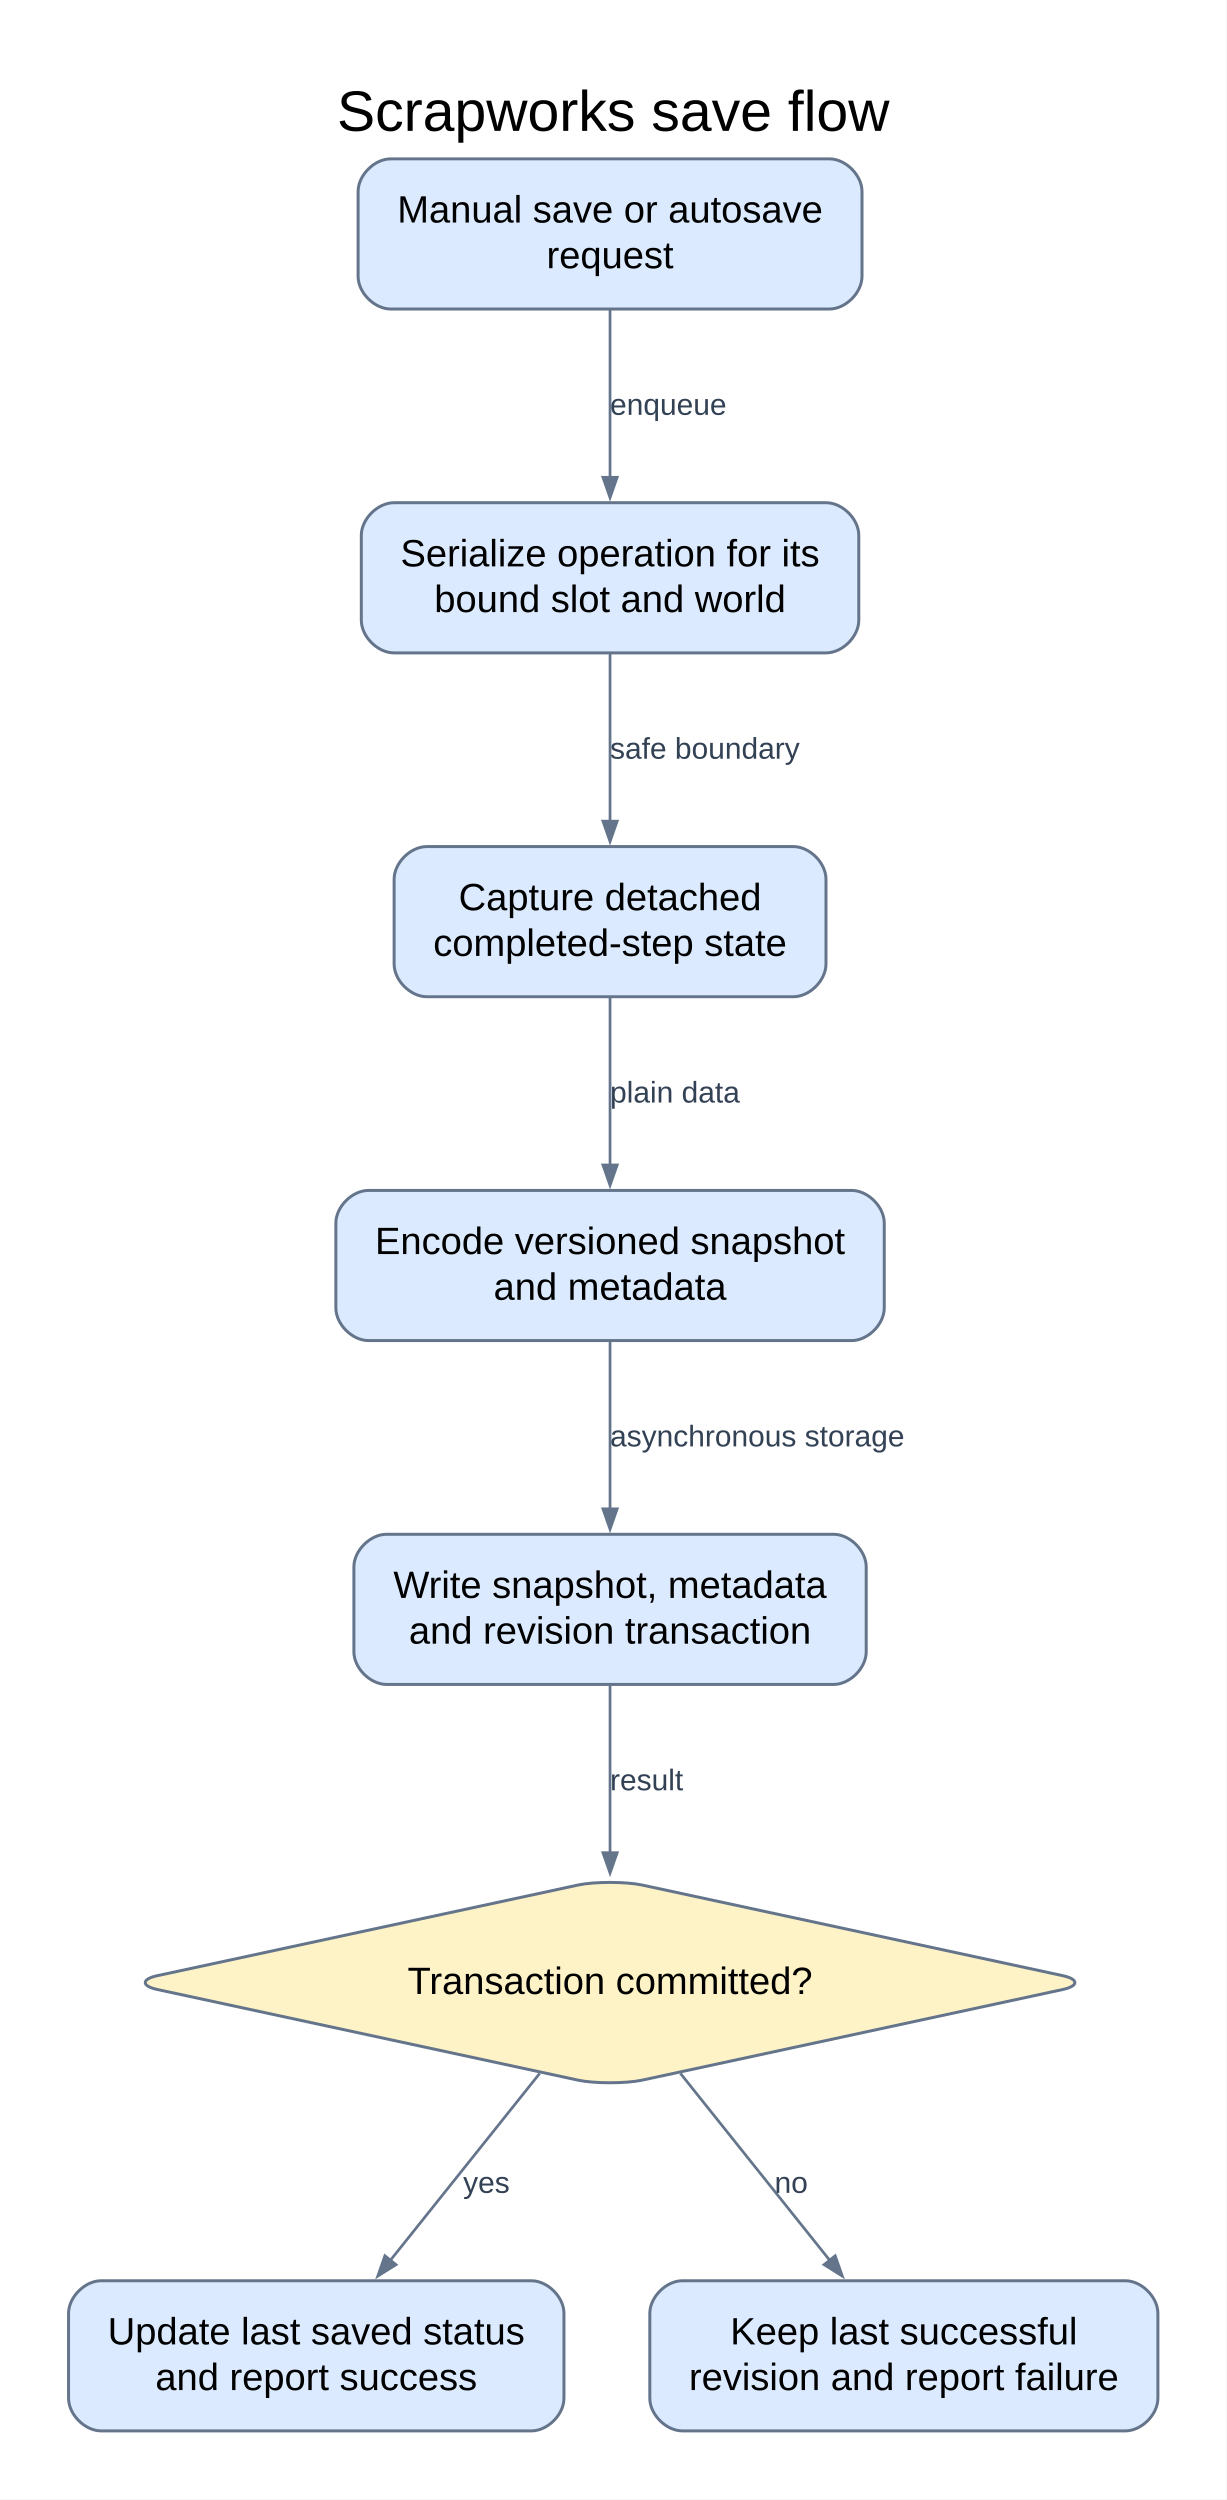
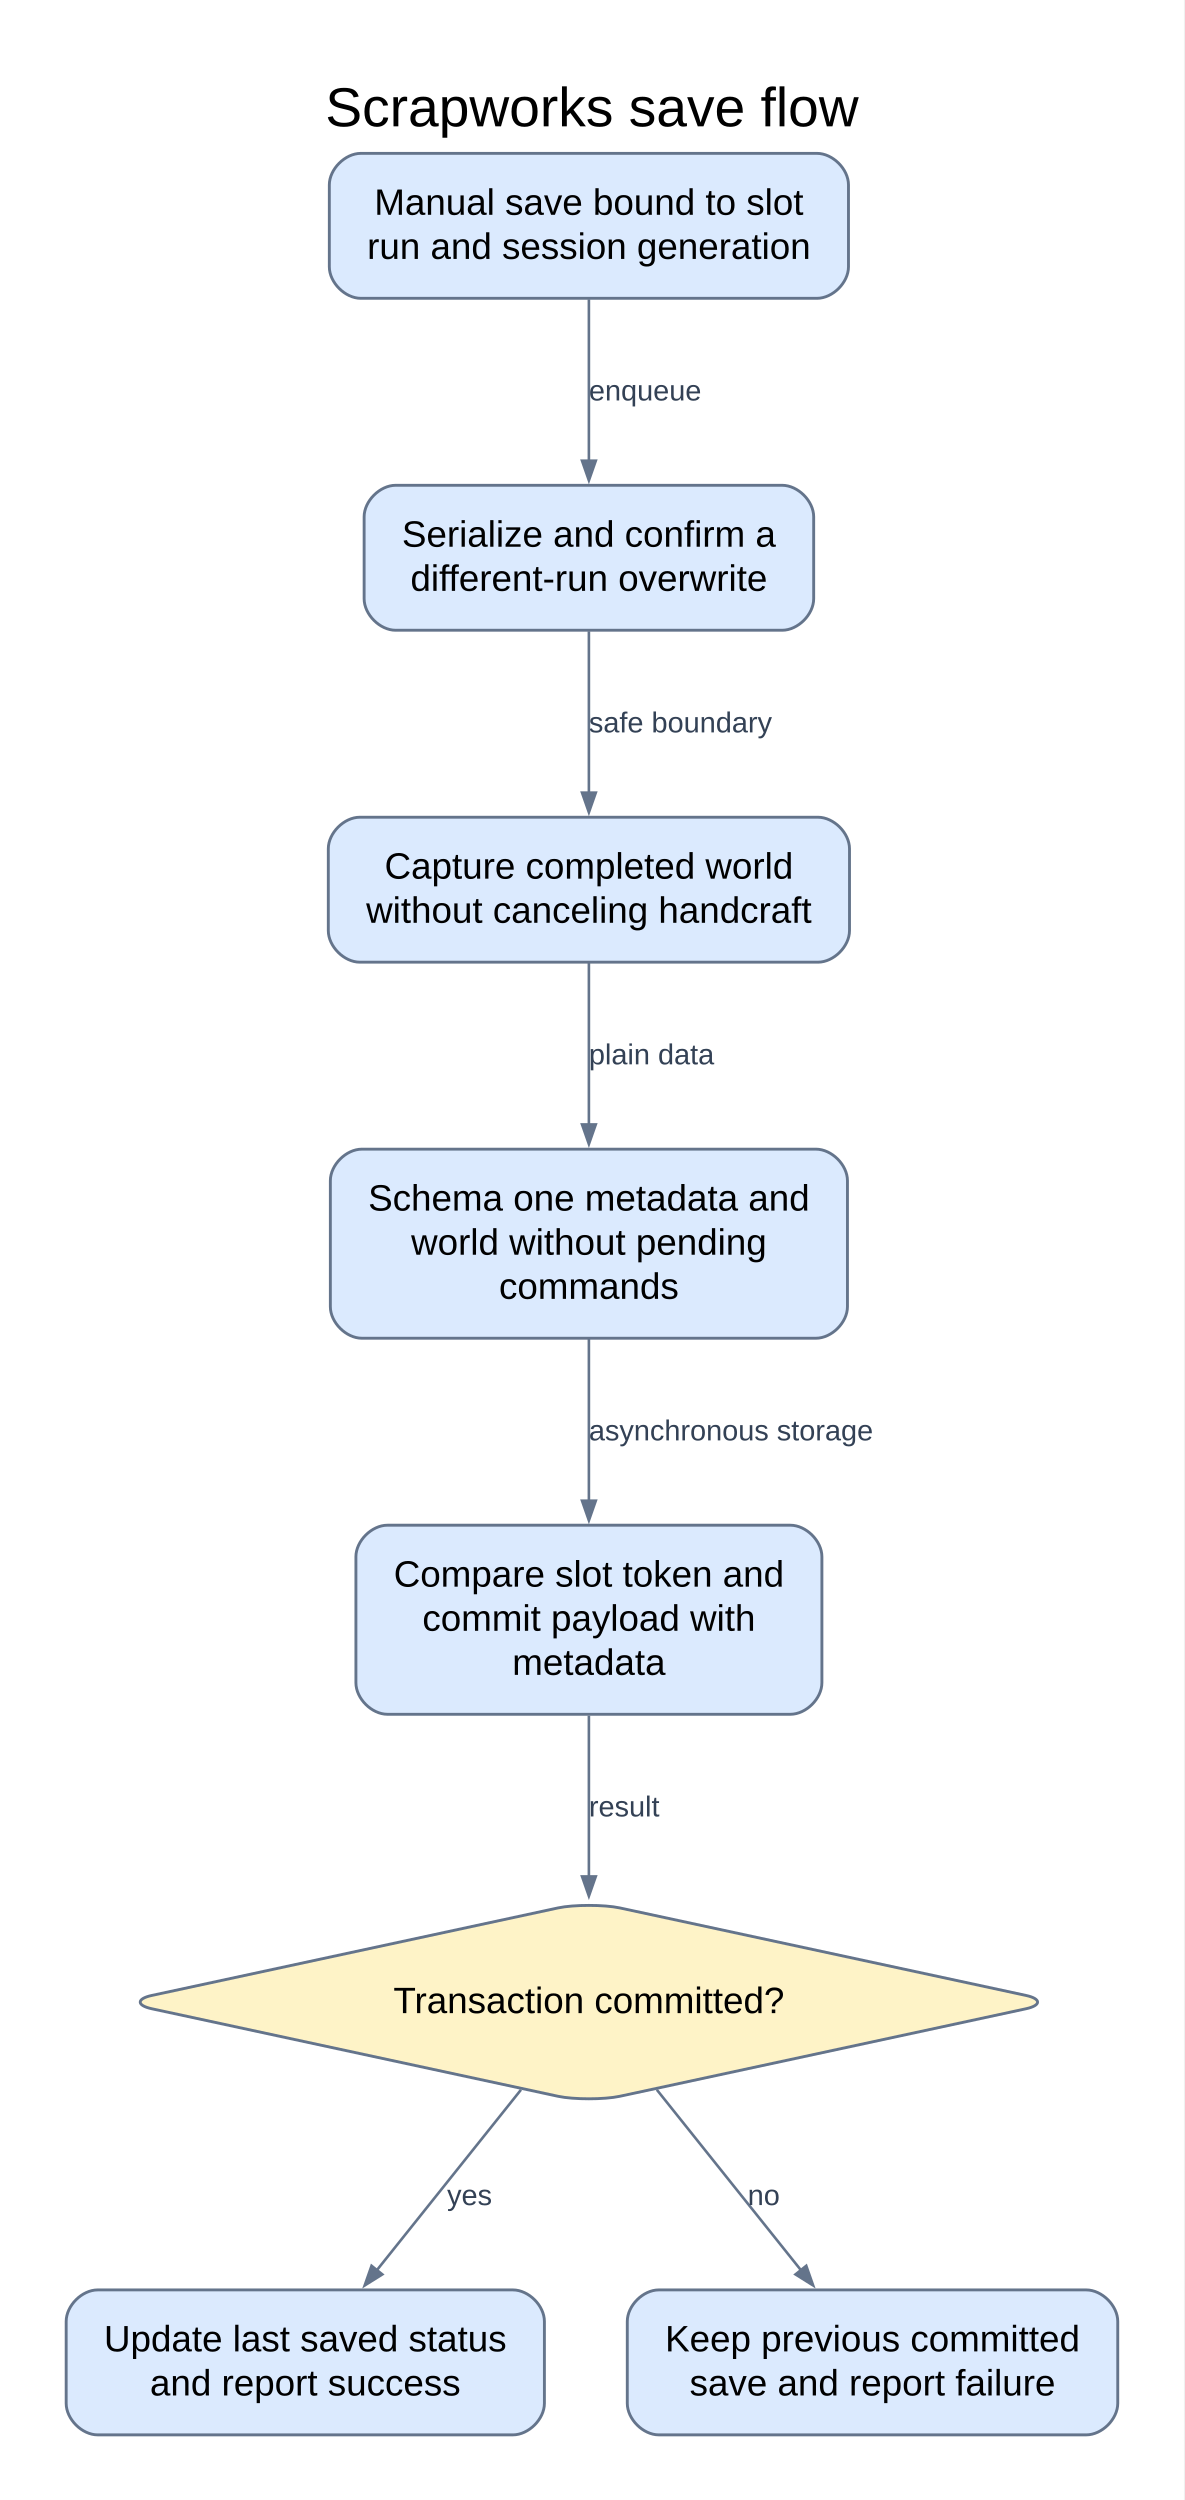
- <svg xmlns="http://www.w3.org/2000/svg" width="451pt" height="919pt" viewBox="0.00 0.00 451.00 919.00">
-   <g id="graph0" class="graph" transform="scale(1 1) rotate(0) translate(25.2 893.6)">
-     <polygon fill="white" stroke="none" points="-25.2,25.2 -25.2,-893.6 425.64,-893.6 425.64,25.2 -25.2,25.2" />
-     <text xml:space="preserve" text-anchor="middle" x="200.22" y="-845.5" font-family="Arial,sans-serif" font-size="21.00">Scrapworks save flow</text>
+ <svg xmlns="http://www.w3.org/2000/svg" width="451pt" height="952pt" viewBox="0.00 0.00 451.00 952.00">
+   <g id="graph0" class="graph" transform="scale(1 1) rotate(0) translate(25.2 927.2)">
+     <polygon fill="white" stroke="none" points="-25.2,25.2 -25.2,-927.2 425.64,-927.2 425.64,25.2 -25.2,25.2" />
+     <text xml:space="preserve" text-anchor="middle" x="200.22" y="-879.1" font-family="Arial,sans-serif" font-size="21.00">Scrapworks save flow</text>
    <g id="node1" class="node">
-       <path fill="#dbeafe" stroke="#64748b" stroke-width="1.1" d="M279.67,-835.2C279.67,-835.2 118.44,-835.2 118.44,-835.2 112.44,-835.2 106.44,-829.2 106.44,-823.2 106.44,-823.2 106.44,-792 106.44,-792 106.44,-786 112.44,-780 118.44,-780 118.44,-780 279.67,-780 279.67,-780 285.67,-780 291.67,-786 291.67,-792 291.67,-792 291.67,-823.2 291.67,-823.2 291.67,-829.2 285.67,-835.2 279.67,-835.2" />
-       <text xml:space="preserve" text-anchor="middle" x="199.05" y="-811.8" font-family="Arial,sans-serif" font-size="14.00">Manual save or autosave</text>
-       <text xml:space="preserve" text-anchor="middle" x="199.05" y="-795" font-family="Arial,sans-serif" font-size="14.00">request</text>
+       <path fill="#dbeafe" stroke="#64748b" stroke-width="1.1" d="M285.9,-868.8C285.9,-868.8 112.21,-868.8 112.21,-868.8 106.21,-868.8 100.21,-862.8 100.21,-856.8 100.21,-856.8 100.21,-825.6 100.21,-825.6 100.21,-819.6 106.21,-813.6 112.21,-813.6 112.21,-813.6 285.9,-813.6 285.9,-813.6 291.9,-813.6 297.9,-819.6 297.9,-825.6 297.9,-825.6 297.9,-856.8 297.9,-856.8 297.9,-862.8 291.9,-868.8 285.9,-868.8" />
+       <text xml:space="preserve" text-anchor="middle" x="199.05" y="-845.4" font-family="Arial,sans-serif" font-size="14.00">Manual save bound to slot</text>
+       <text xml:space="preserve" text-anchor="middle" x="199.05" y="-828.6" font-family="Arial,sans-serif" font-size="14.00">run and session generation</text>
    </g>
    <g id="node2" class="node">
-       <path fill="#dbeafe" stroke="#64748b" stroke-width="1.1" d="M278.49,-708.8C278.49,-708.8 119.62,-708.8 119.62,-708.8 113.62,-708.8 107.62,-702.8 107.62,-696.8 107.62,-696.8 107.62,-665.6 107.62,-665.6 107.62,-659.6 113.62,-653.6 119.62,-653.6 119.62,-653.6 278.49,-653.6 278.49,-653.6 284.49,-653.6 290.49,-659.6 290.49,-665.6 290.49,-665.6 290.49,-696.8 290.49,-696.8 290.49,-702.8 284.49,-708.8 278.49,-708.8" />
-       <text xml:space="preserve" text-anchor="middle" x="199.05" y="-685.4" font-family="Arial,sans-serif" font-size="14.00">Serialize operation for its</text>
-       <text xml:space="preserve" text-anchor="middle" x="199.05" y="-668.6" font-family="Arial,sans-serif" font-size="14.00">bound slot and world</text>
+       <path fill="#dbeafe" stroke="#64748b" stroke-width="1.1" d="M272.65,-742.4C272.65,-742.4 125.46,-742.4 125.46,-742.4 119.46,-742.4 113.46,-736.4 113.46,-730.4 113.46,-730.4 113.46,-699.2 113.46,-699.2 113.46,-693.2 119.46,-687.2 125.46,-687.2 125.46,-687.2 272.65,-687.2 272.65,-687.2 278.65,-687.2 284.65,-693.2 284.65,-699.2 284.65,-699.2 284.65,-730.4 284.65,-730.4 284.65,-736.4 278.65,-742.4 272.65,-742.4" />
+       <text xml:space="preserve" text-anchor="middle" x="199.05" y="-719" font-family="Arial,sans-serif" font-size="14.00">Serialize and confirm a</text>
+       <text xml:space="preserve" text-anchor="middle" x="199.05" y="-702.2" font-family="Arial,sans-serif" font-size="14.00">different-run overwrite</text>
    </g>
    <g id="edge1" class="edge">
-       <path fill="none" stroke="#64748b" d="M199.05,-779.61C199.05,-761.59 199.05,-737.71 199.05,-718.1" />
-       <polygon fill="#64748b" stroke="#64748b" points="201.68,-718.15 199.05,-710.65 196.43,-718.15 201.68,-718.15" />
-       <text xml:space="preserve" text-anchor="middle" x="220.47" y="-741.1" font-family="Arial,sans-serif" font-size="11.00" fill="#334155">enqueue</text>
+       <path fill="none" stroke="#64748b" d="M199.05,-813.21C199.05,-795.19 199.05,-771.31 199.05,-751.7" />
+       <polygon fill="#64748b" stroke="#64748b" points="201.68,-751.75 199.05,-744.25 196.43,-751.75 201.68,-751.75" />
+       <text xml:space="preserve" text-anchor="middle" x="220.47" y="-774.7" font-family="Arial,sans-serif" font-size="11.00" fill="#334155">enqueue</text>
    </g>
    <g id="node3" class="node">
-       <path fill="#dbeafe" stroke="#64748b" stroke-width="1.1" d="M266.43,-582.4C266.43,-582.4 131.68,-582.4 131.68,-582.4 125.68,-582.4 119.68,-576.4 119.68,-570.4 119.68,-570.4 119.68,-539.2 119.68,-539.2 119.68,-533.2 125.68,-527.2 131.68,-527.2 131.68,-527.2 266.43,-527.2 266.43,-527.2 272.43,-527.2 278.43,-533.2 278.43,-539.2 278.43,-539.2 278.43,-570.4 278.43,-570.4 278.43,-576.4 272.43,-582.4 266.43,-582.4" />
-       <text xml:space="preserve" text-anchor="middle" x="199.05" y="-559" font-family="Arial,sans-serif" font-size="14.00">Capture detached</text>
-       <text xml:space="preserve" text-anchor="middle" x="199.05" y="-542.2" font-family="Arial,sans-serif" font-size="14.00">completed-step state</text>
+       <path fill="#dbeafe" stroke="#64748b" stroke-width="1.1" d="M286.29,-616C286.29,-616 111.82,-616 111.82,-616 105.82,-616 99.82,-610 99.82,-604 99.82,-604 99.82,-572.8 99.82,-572.8 99.82,-566.8 105.82,-560.8 111.82,-560.8 111.82,-560.8 286.29,-560.8 286.29,-560.8 292.29,-560.8 298.29,-566.8 298.29,-572.8 298.29,-572.8 298.29,-604 298.29,-604 298.29,-610 292.29,-616 286.29,-616" />
+       <text xml:space="preserve" text-anchor="middle" x="199.05" y="-592.6" font-family="Arial,sans-serif" font-size="14.00">Capture completed world</text>
+       <text xml:space="preserve" text-anchor="middle" x="199.05" y="-575.8" font-family="Arial,sans-serif" font-size="14.00">without canceling handcraft</text>
    </g>
    <g id="edge2" class="edge">
-       <path fill="none" stroke="#64748b" d="M199.05,-653.21C199.05,-635.19 199.05,-611.31 199.05,-591.7" />
-       <polygon fill="#64748b" stroke="#64748b" points="201.68,-591.75 199.05,-584.25 196.43,-591.75 201.68,-591.75" />
-       <text xml:space="preserve" text-anchor="middle" x="233.91" y="-614.7" font-family="Arial,sans-serif" font-size="11.00" fill="#334155">safe boundary</text>
+       <path fill="none" stroke="#64748b" d="M199.05,-686.81C199.05,-668.79 199.05,-644.91 199.05,-625.3" />
+       <polygon fill="#64748b" stroke="#64748b" points="201.68,-625.35 199.05,-617.85 196.43,-625.35 201.68,-625.35" />
+       <text xml:space="preserve" text-anchor="middle" x="233.91" y="-648.3" font-family="Arial,sans-serif" font-size="11.00" fill="#334155">safe boundary</text>
    </g>
    <g id="node4" class="node">
-       <path fill="#dbeafe" stroke="#64748b" stroke-width="1.1" d="M287.85,-456C287.85,-456 110.26,-456 110.26,-456 104.26,-456 98.26,-450 98.26,-444 98.26,-444 98.26,-412.8 98.26,-412.8 98.26,-406.8 104.26,-400.8 110.26,-400.8 110.26,-400.8 287.85,-400.8 287.85,-400.8 293.85,-400.8 299.85,-406.8 299.85,-412.8 299.85,-412.8 299.85,-444 299.85,-444 299.85,-450 293.85,-456 287.85,-456" />
-       <text xml:space="preserve" text-anchor="middle" x="199.05" y="-432.6" font-family="Arial,sans-serif" font-size="14.00">Encode versioned snapshot</text>
-       <text xml:space="preserve" text-anchor="middle" x="199.05" y="-415.8" font-family="Arial,sans-serif" font-size="14.00">and metadata</text>
+       <path fill="#dbeafe" stroke="#64748b" stroke-width="1.1" d="M285.51,-489.6C285.51,-489.6 112.6,-489.6 112.6,-489.6 106.6,-489.6 100.6,-483.6 100.6,-477.6 100.6,-477.6 100.6,-429.6 100.6,-429.6 100.6,-423.6 106.6,-417.6 112.6,-417.6 112.6,-417.6 285.51,-417.6 285.51,-417.6 291.51,-417.6 297.51,-423.6 297.51,-429.6 297.51,-429.6 297.51,-477.6 297.51,-477.6 297.51,-483.6 291.51,-489.6 285.51,-489.6" />
+       <text xml:space="preserve" text-anchor="middle" x="199.05" y="-466.2" font-family="Arial,sans-serif" font-size="14.00">Schema one metadata and</text>
+       <text xml:space="preserve" text-anchor="middle" x="199.05" y="-449.4" font-family="Arial,sans-serif" font-size="14.00">world without pending</text>
+       <text xml:space="preserve" text-anchor="middle" x="199.05" y="-432.6" font-family="Arial,sans-serif" font-size="14.00">commands</text>
    </g>
    <g id="edge3" class="edge">
-       <path fill="none" stroke="#64748b" d="M199.05,-526.81C199.05,-508.79 199.05,-484.91 199.05,-465.3" />
-       <polygon fill="#64748b" stroke="#64748b" points="201.68,-465.35 199.05,-457.85 196.43,-465.35 201.68,-465.35" />
-       <text xml:space="preserve" text-anchor="middle" x="222.91" y="-488.3" font-family="Arial,sans-serif" font-size="11.00" fill="#334155">plain data</text>
+       <path fill="none" stroke="#64748b" d="M199.05,-560.53C199.05,-542.83 199.05,-519.25 199.05,-498.83" />
+       <polygon fill="#64748b" stroke="#64748b" points="201.68,-499.02 199.05,-491.52 196.43,-499.02 201.68,-499.02" />
+       <text xml:space="preserve" text-anchor="middle" x="222.91" y="-521.9" font-family="Arial,sans-serif" font-size="11.00" fill="#334155">plain data</text>
    </g>
    <g id="node5" class="node">
-       <path fill="#dbeafe" stroke="#64748b" stroke-width="1.1" d="M281.22,-329.6C281.22,-329.6 116.89,-329.6 116.89,-329.6 110.89,-329.6 104.89,-323.6 104.89,-317.6 104.89,-317.6 104.89,-286.4 104.89,-286.4 104.89,-280.4 110.89,-274.4 116.89,-274.4 116.89,-274.4 281.22,-274.4 281.22,-274.4 287.22,-274.4 293.22,-280.4 293.22,-286.4 293.22,-286.4 293.22,-317.6 293.22,-317.6 293.22,-323.6 287.22,-329.6 281.22,-329.6" />
-       <text xml:space="preserve" text-anchor="middle" x="199.05" y="-306.2" font-family="Arial,sans-serif" font-size="14.00">Write snapshot, metadata</text>
-       <text xml:space="preserve" text-anchor="middle" x="199.05" y="-289.4" font-family="Arial,sans-serif" font-size="14.00">and revision transaction</text>
+       <path fill="#dbeafe" stroke="#64748b" stroke-width="1.1" d="M275.78,-346.4C275.78,-346.4 122.33,-346.4 122.33,-346.4 116.33,-346.4 110.33,-340.4 110.33,-334.4 110.33,-334.4 110.33,-286.4 110.33,-286.4 110.33,-280.4 116.33,-274.4 122.33,-274.4 122.33,-274.4 275.78,-274.4 275.78,-274.4 281.78,-274.4 287.78,-280.4 287.78,-286.4 287.78,-286.4 287.78,-334.4 287.78,-334.4 287.78,-340.4 281.78,-346.4 275.78,-346.4" />
+       <text xml:space="preserve" text-anchor="middle" x="199.05" y="-323" font-family="Arial,sans-serif" font-size="14.00">Compare slot token and</text>
+       <text xml:space="preserve" text-anchor="middle" x="199.05" y="-306.2" font-family="Arial,sans-serif" font-size="14.00">commit payload with</text>
+       <text xml:space="preserve" text-anchor="middle" x="199.05" y="-289.4" font-family="Arial,sans-serif" font-size="14.00">metadata</text>
    </g>
    <g id="edge4" class="edge">
-       <path fill="none" stroke="#64748b" d="M199.05,-400.41C199.05,-382.39 199.05,-358.51 199.05,-338.9" />
-       <polygon fill="#64748b" stroke="#64748b" points="201.68,-338.95 199.05,-331.45 196.43,-338.95 201.68,-338.95" />
-       <text xml:space="preserve" text-anchor="middle" x="253.17" y="-361.9" font-family="Arial,sans-serif" font-size="11.00" fill="#334155">asynchronous storage</text>
+       <path fill="none" stroke="#64748b" d="M199.05,-417.33C199.05,-398.63 199.05,-375.48 199.05,-355.59" />
+       <polygon fill="#64748b" stroke="#64748b" points="201.68,-355.72 199.05,-348.22 196.43,-355.72 201.68,-355.72" />
+       <text xml:space="preserve" text-anchor="middle" x="253.17" y="-378.7" font-family="Arial,sans-serif" font-size="11.00" fill="#334155">asynchronous storage</text>
    </g>
    <g id="node6" class="node">
      <path fill="#fef3c7" stroke="#64748b" stroke-width="1.1" d="M187.32,-200.67C187.32,-200.67 32.59,-167.33 32.59,-167.33 26.73,-166.06 26.73,-163.54 32.59,-162.27 32.59,-162.27 187.32,-128.93 187.32,-128.93 193.19,-127.66 204.92,-127.66 210.79,-128.93 210.79,-128.93 365.52,-162.27 365.52,-162.27 371.38,-163.54 371.38,-166.06 365.52,-167.33 365.52,-167.33 210.79,-200.67 210.79,-200.67 204.92,-201.94 193.19,-201.94 187.32,-200.67" />
      <text xml:space="preserve" text-anchor="middle" x="199.05" y="-160.6" font-family="Arial,sans-serif" font-size="14.00">Transaction committed?</text>
    </g>
    <g id="edge5" class="edge">
-       <path fill="none" stroke="#64748b" d="M199.05,-273.97C199.05,-256.38 199.05,-232.98 199.05,-212.44" />
-       <polygon fill="#64748b" stroke="#64748b" points="201.68,-212.55 199.05,-205.05 196.43,-212.55 201.68,-212.55" />
+       <path fill="none" stroke="#64748b" d="M199.05,-273.9C199.05,-255.39 199.05,-232.51 199.05,-212.58" />
+       <polygon fill="#64748b" stroke="#64748b" points="201.68,-212.66 199.05,-205.16 196.43,-212.66 201.68,-212.66" />
      <text xml:space="preserve" text-anchor="middle" x="212.5" y="-235.5" font-family="Arial,sans-serif" font-size="11.00" fill="#334155">result</text>
    </g>
    <g id="node7" class="node">
      <path fill="#dbeafe" stroke="#64748b" stroke-width="1.1" d="M170.11,-55.2C170.11,-55.2 12,-55.2 12,-55.2 6,-55.2 0,-49.2 0,-43.2 0,-43.2 0,-12 0,-12 0,-6 6,0 12,0 12,0 170.11,0 170.11,0 176.11,0 182.11,-6 182.11,-12 182.11,-12 182.11,-43.2 182.11,-43.2 182.11,-49.2 176.11,-55.2 170.11,-55.2" />
      <text xml:space="preserve" text-anchor="middle" x="91.05" y="-31.8" font-family="Arial,sans-serif" font-size="14.00">Update last saved status</text>
      <text xml:space="preserve" text-anchor="middle" x="91.05" y="-15" font-family="Arial,sans-serif" font-size="14.00">and report success</text>
    </g>
    <g id="edge6" class="edge">
      <path fill="none" stroke="#64748b" d="M173.19,-131.42C156.59,-110.64 135.08,-83.71 118.23,-62.62" />
      <polygon fill="#64748b" stroke="#64748b" points="120.39,-61.11 113.66,-56.89 116.29,-64.39 120.39,-61.11" />
      <text xml:space="preserve" text-anchor="middle" x="153.61" y="-87.5" font-family="Arial,sans-serif" font-size="11.00" fill="#334155">yes</text>
    </g>
    <g id="node8" class="node">
      <path fill="#dbeafe" stroke="#64748b" stroke-width="1.1" d="M388.44,-55.2C388.44,-55.2 225.67,-55.2 225.67,-55.2 219.67,-55.2 213.67,-49.2 213.67,-43.2 213.67,-43.2 213.67,-12 213.67,-12 213.67,-6 219.67,0 225.67,0 225.67,0 388.44,0 388.44,0 394.44,0 400.44,-6 400.44,-12 400.44,-12 400.44,-43.2 400.44,-43.2 400.44,-49.2 394.44,-55.2 388.44,-55.2" />
-       <text xml:space="preserve" text-anchor="middle" x="307.05" y="-31.8" font-family="Arial,sans-serif" font-size="14.00">Keep last successful</text>
-       <text xml:space="preserve" text-anchor="middle" x="307.05" y="-15" font-family="Arial,sans-serif" font-size="14.00">revision and report failure</text>
+       <text xml:space="preserve" text-anchor="middle" x="307.05" y="-31.8" font-family="Arial,sans-serif" font-size="14.00">Keep previous committed</text>
+       <text xml:space="preserve" text-anchor="middle" x="307.05" y="-15" font-family="Arial,sans-serif" font-size="14.00">save and report failure</text>
    </g>
    <g id="edge7" class="edge">
      <path fill="none" stroke="#64748b" d="M224.92,-131.42C241.52,-110.64 263.03,-83.71 279.88,-62.62" />
      <polygon fill="#64748b" stroke="#64748b" points="281.82,-64.39 284.45,-56.89 277.72,-61.11 281.82,-64.39" />
      <text xml:space="preserve" text-anchor="middle" x="265.64" y="-87.5" font-family="Arial,sans-serif" font-size="11.00" fill="#334155">no</text>
    </g>
  </g>
</svg>
